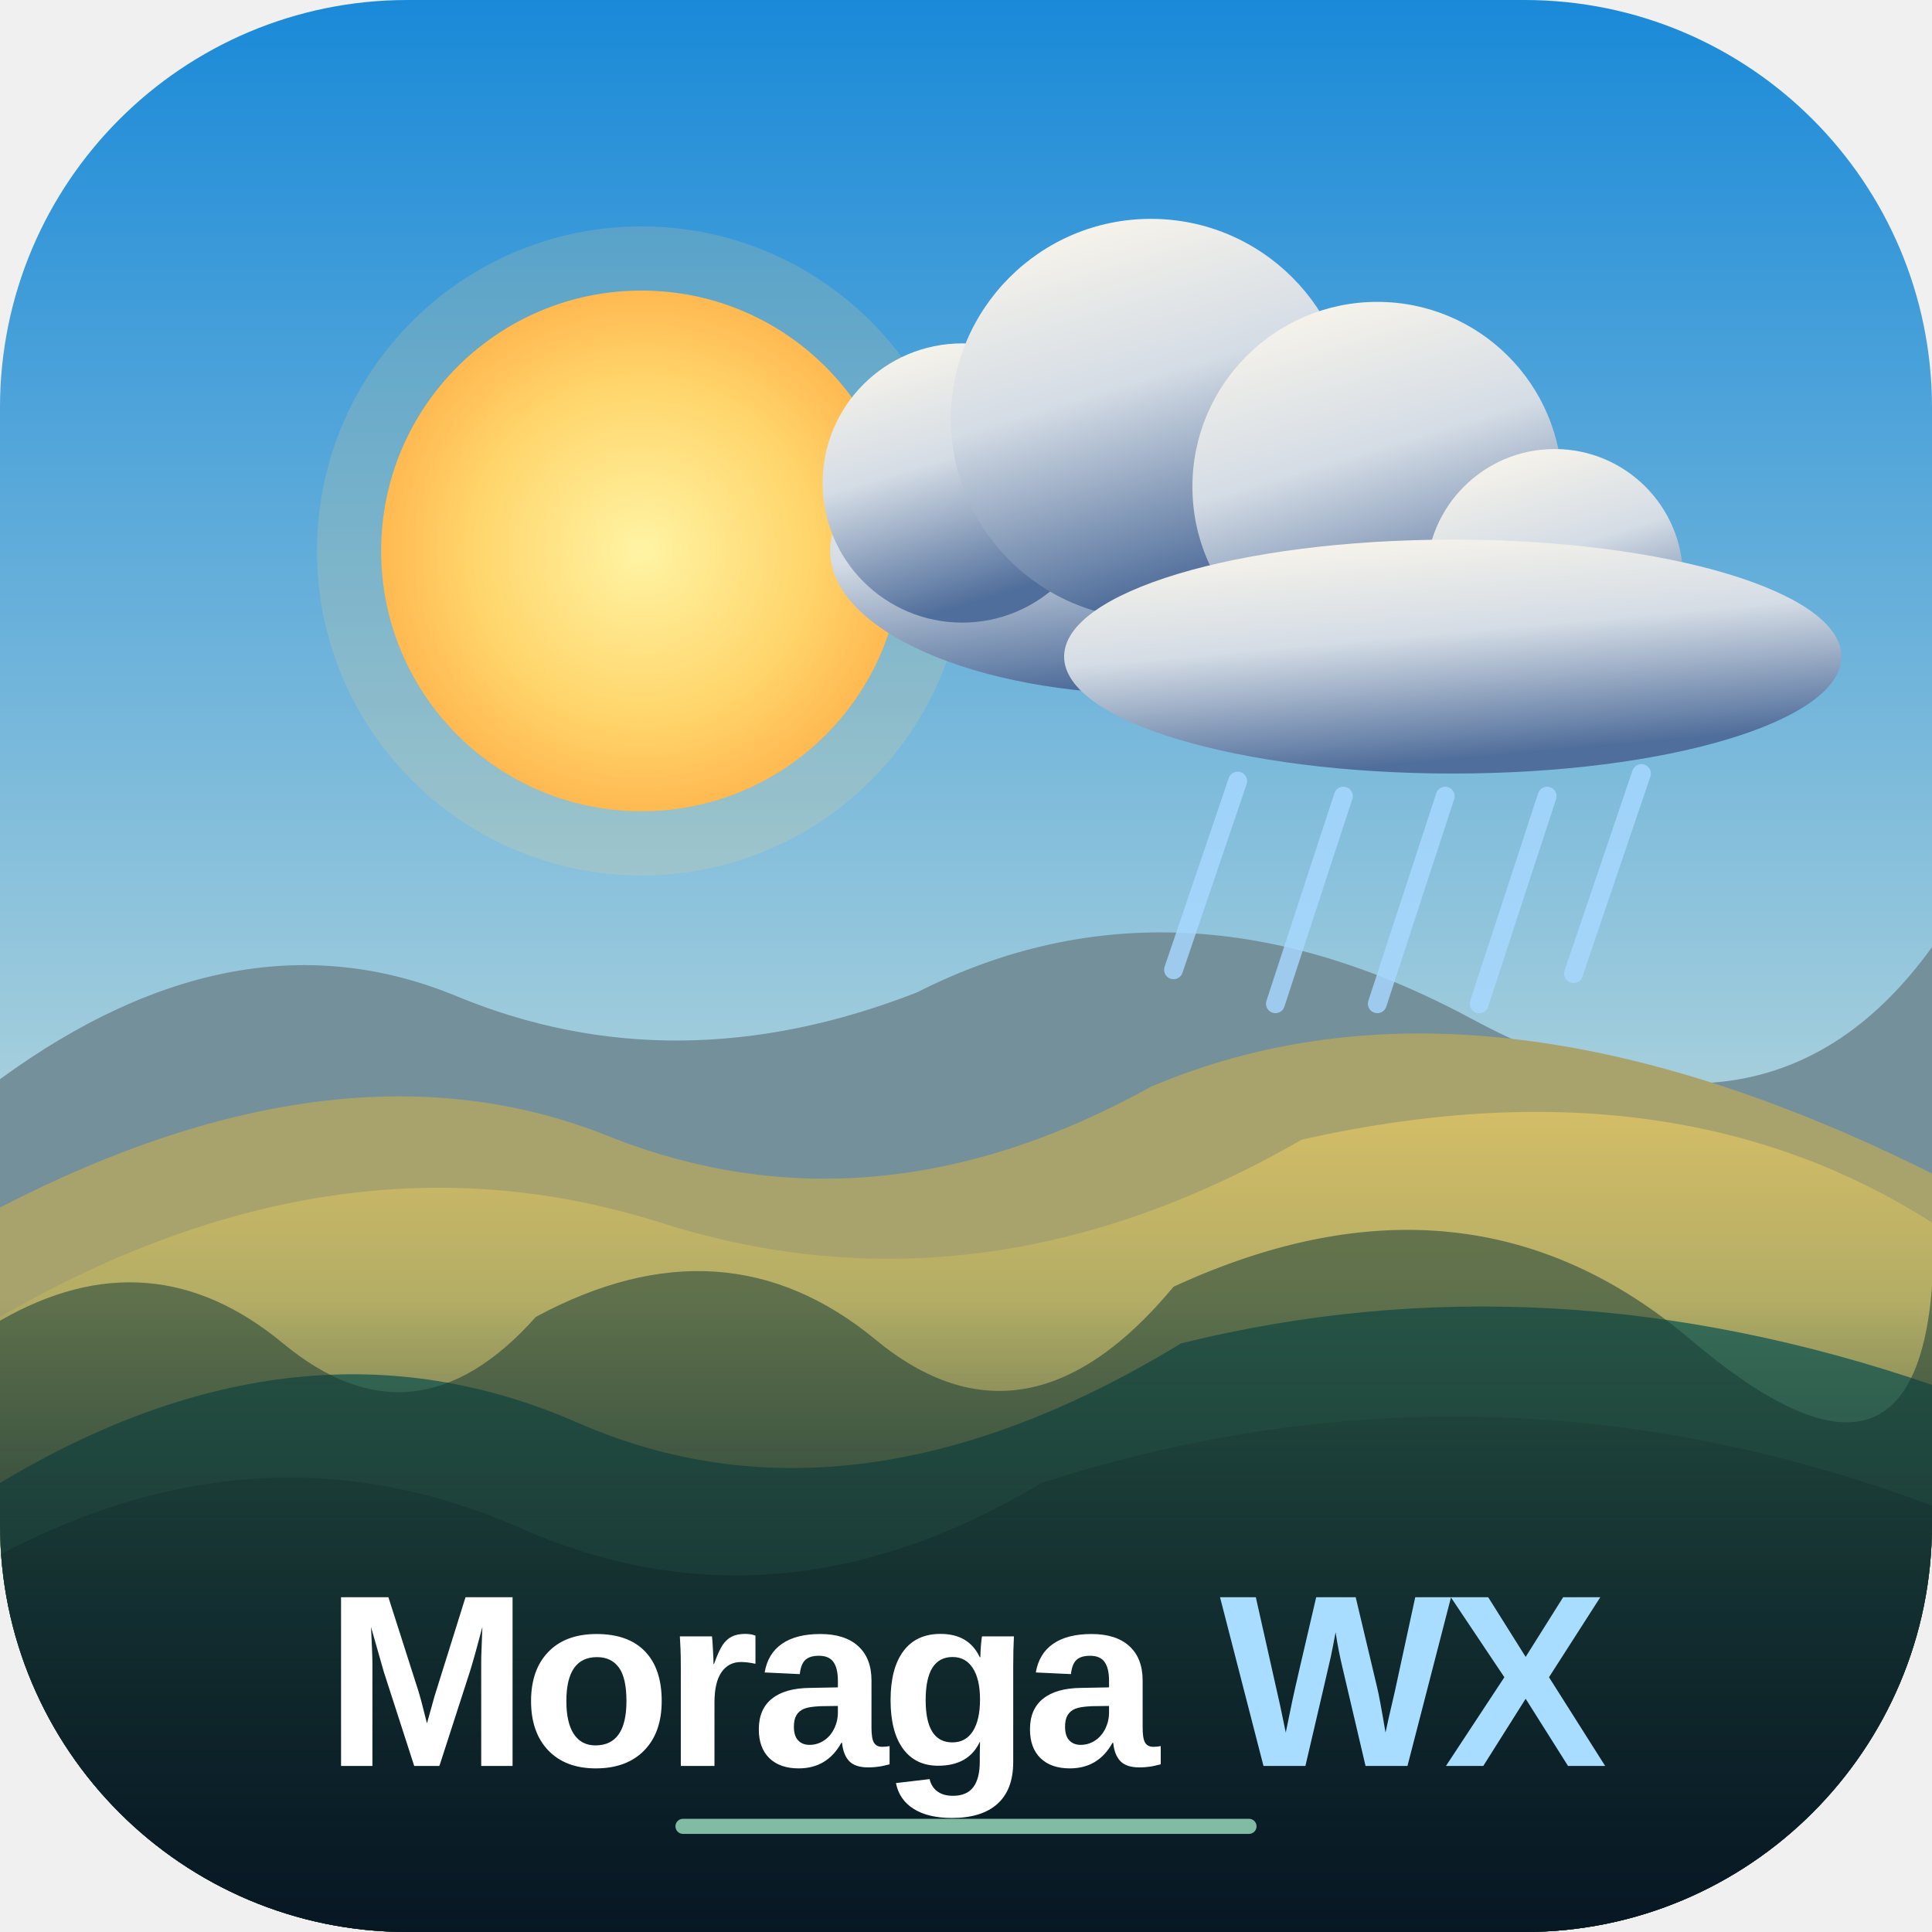
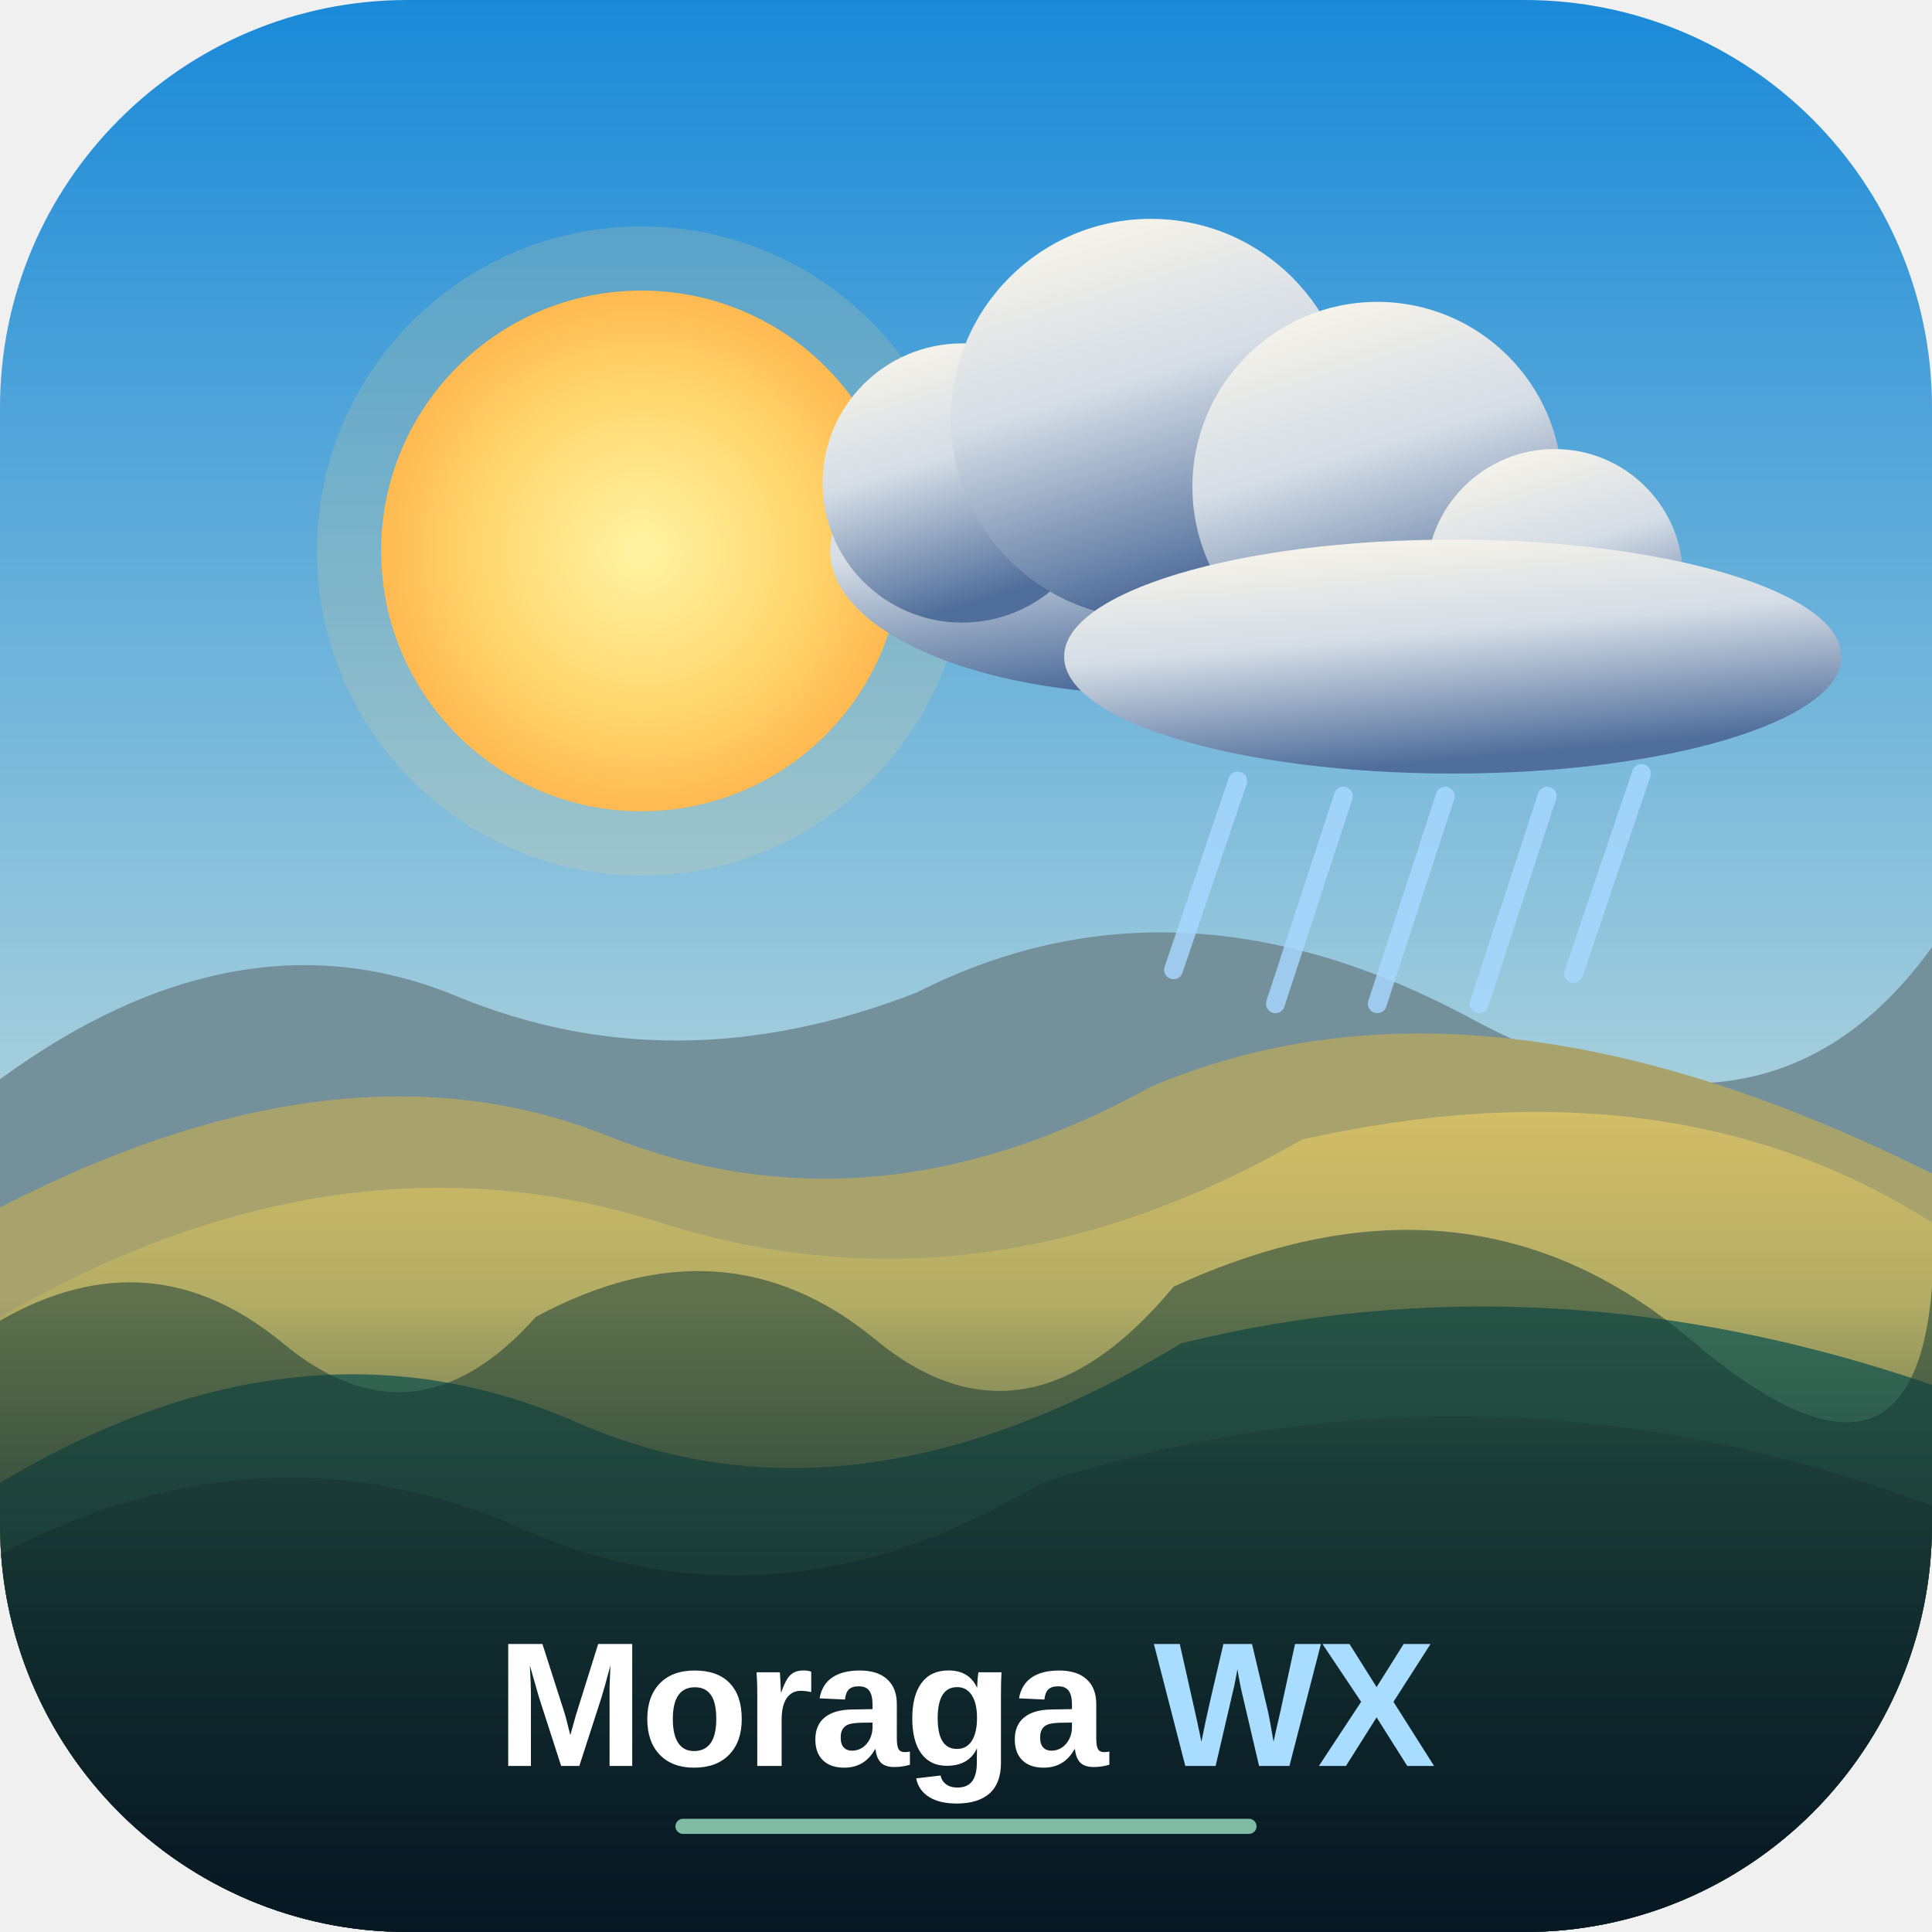
<svg xmlns="http://www.w3.org/2000/svg" width="512" height="512" viewBox="0 0 512 512">
  <defs>
    <linearGradient id="sky" x2="0" y2="1">
      <stop stop-color="#1989d8" />
      <stop offset=".63" stop-color="#b6d7dd" />
      <stop offset="1" stop-color="#f6d69b" />
    </linearGradient>
    <radialGradient id="sun">
      <stop stop-color="#fff4a4" />
      <stop offset=".65" stop-color="#ffd56b" />
      <stop offset="1" stop-color="#ffb951" />
    </radialGradient>
    <linearGradient id="cloud" x2=".3" y2="1">
      <stop stop-color="#fff9ec" />
      <stop offset=".5" stop-color="#d4dce5" />
      <stop offset="1" stop-color="#506e9b" />
    </linearGradient>
    <linearGradient id="hills" x2="0" y2="1">
      <stop stop-color="#d3bd67" />
      <stop offset="1" stop-color="#47765e" />
    </linearGradient>
    <linearGradient id="foreground" x2="0" y2="1">
      <stop stop-color="#305b49" />
      <stop offset="1" stop-color="#071d28" />
    </linearGradient>
    <linearGradient id="shade" x2="0" y2="1">
      <stop stop-color="#061522" stop-opacity="0" />
      <stop offset="1" stop-color="#061522" stop-opacity=".9" />
    </linearGradient>
    <clipPath id="round">
      <rect width="512" height="512" rx="108" />
    </clipPath>
  </defs>
  <g clip-path="url(#round)">
    <rect width="512" height="512" fill="url(#sky)" />
    <circle cx="170" cy="146" r="86" fill="#ffd87b" opacity=".17" />
    <circle cx="170" cy="146" r="69" fill="url(#sun)" />
    <path d="M0 286Q63 240 121 264T243 263Q312 228 390 270T512 251V400H0Z" fill="#73909b" />
    <path d="M0 320Q91 273 161 301T305 288Q392 251 512 311V435H0Z" fill="#a8a36c" />
    <path d="M0 349Q90 297 175 324T345 302Q443 280 512 324V512H0Z" fill="url(#hills)" />
    <path d="M0 393Q80 345 153 377T313 356Q410 332 512 367V512H0Z" fill="#376d57" />
    <g fill="url(#cloud)">
      <ellipse cx="306" cy="146" rx="86" ry="38" />
      <circle cx="255" cy="128" r="37" />
      <circle cx="305" cy="111" r="53" />
      <circle cx="365" cy="129" r="49" />
      <circle cx="412" cy="153" r="34" />
      <ellipse cx="385" cy="174" rx="103" ry="31" />
    </g>
    <g stroke="#a7d8ff" stroke-width="5" stroke-linecap="round" opacity=".82">
      <path d="M328 207l-17 50M356 211l-18 55M383 211l-18 55M410 211l-18 55M435 205l-18 53" />
    </g>
    <path d="M0 412Q70 375 138 405T276 393Q394 355 512 399V512H0Z" fill="url(#foreground)" />
    <path d="M0 350Q40 327 75 356T142 349Q192 322 232 355T311 341Q389 305 448 355T512 341V512H0Z" fill="#193f36" opacity=".55" />
    <rect y="345" width="512" height="167" fill="url(#shade)" />
-     <text x="256" y="468" text-anchor="middle" fill="#ffffff" font-family="Arial,Helvetica,sans-serif" font-weight="bold" font-size="65" letter-spacing="-2">Moraga <tspan fill="#a9ddff">WX</tspan>
+     <text x="256" y="468" text-anchor="middle" fill="#ffffff" font-family="Arial,Helvetica,sans-serif" font-weight="bold" font-size="47" letter-spacing="-1" textLength="326" lengthAdjust="spacingAndGlyphs">Moraga <tspan fill="#a9ddff">WX</tspan>
    </text>
    <rect x="179" y="482" width="154" height="4" rx="2" fill="#7fbca3" />
  </g>
</svg>
